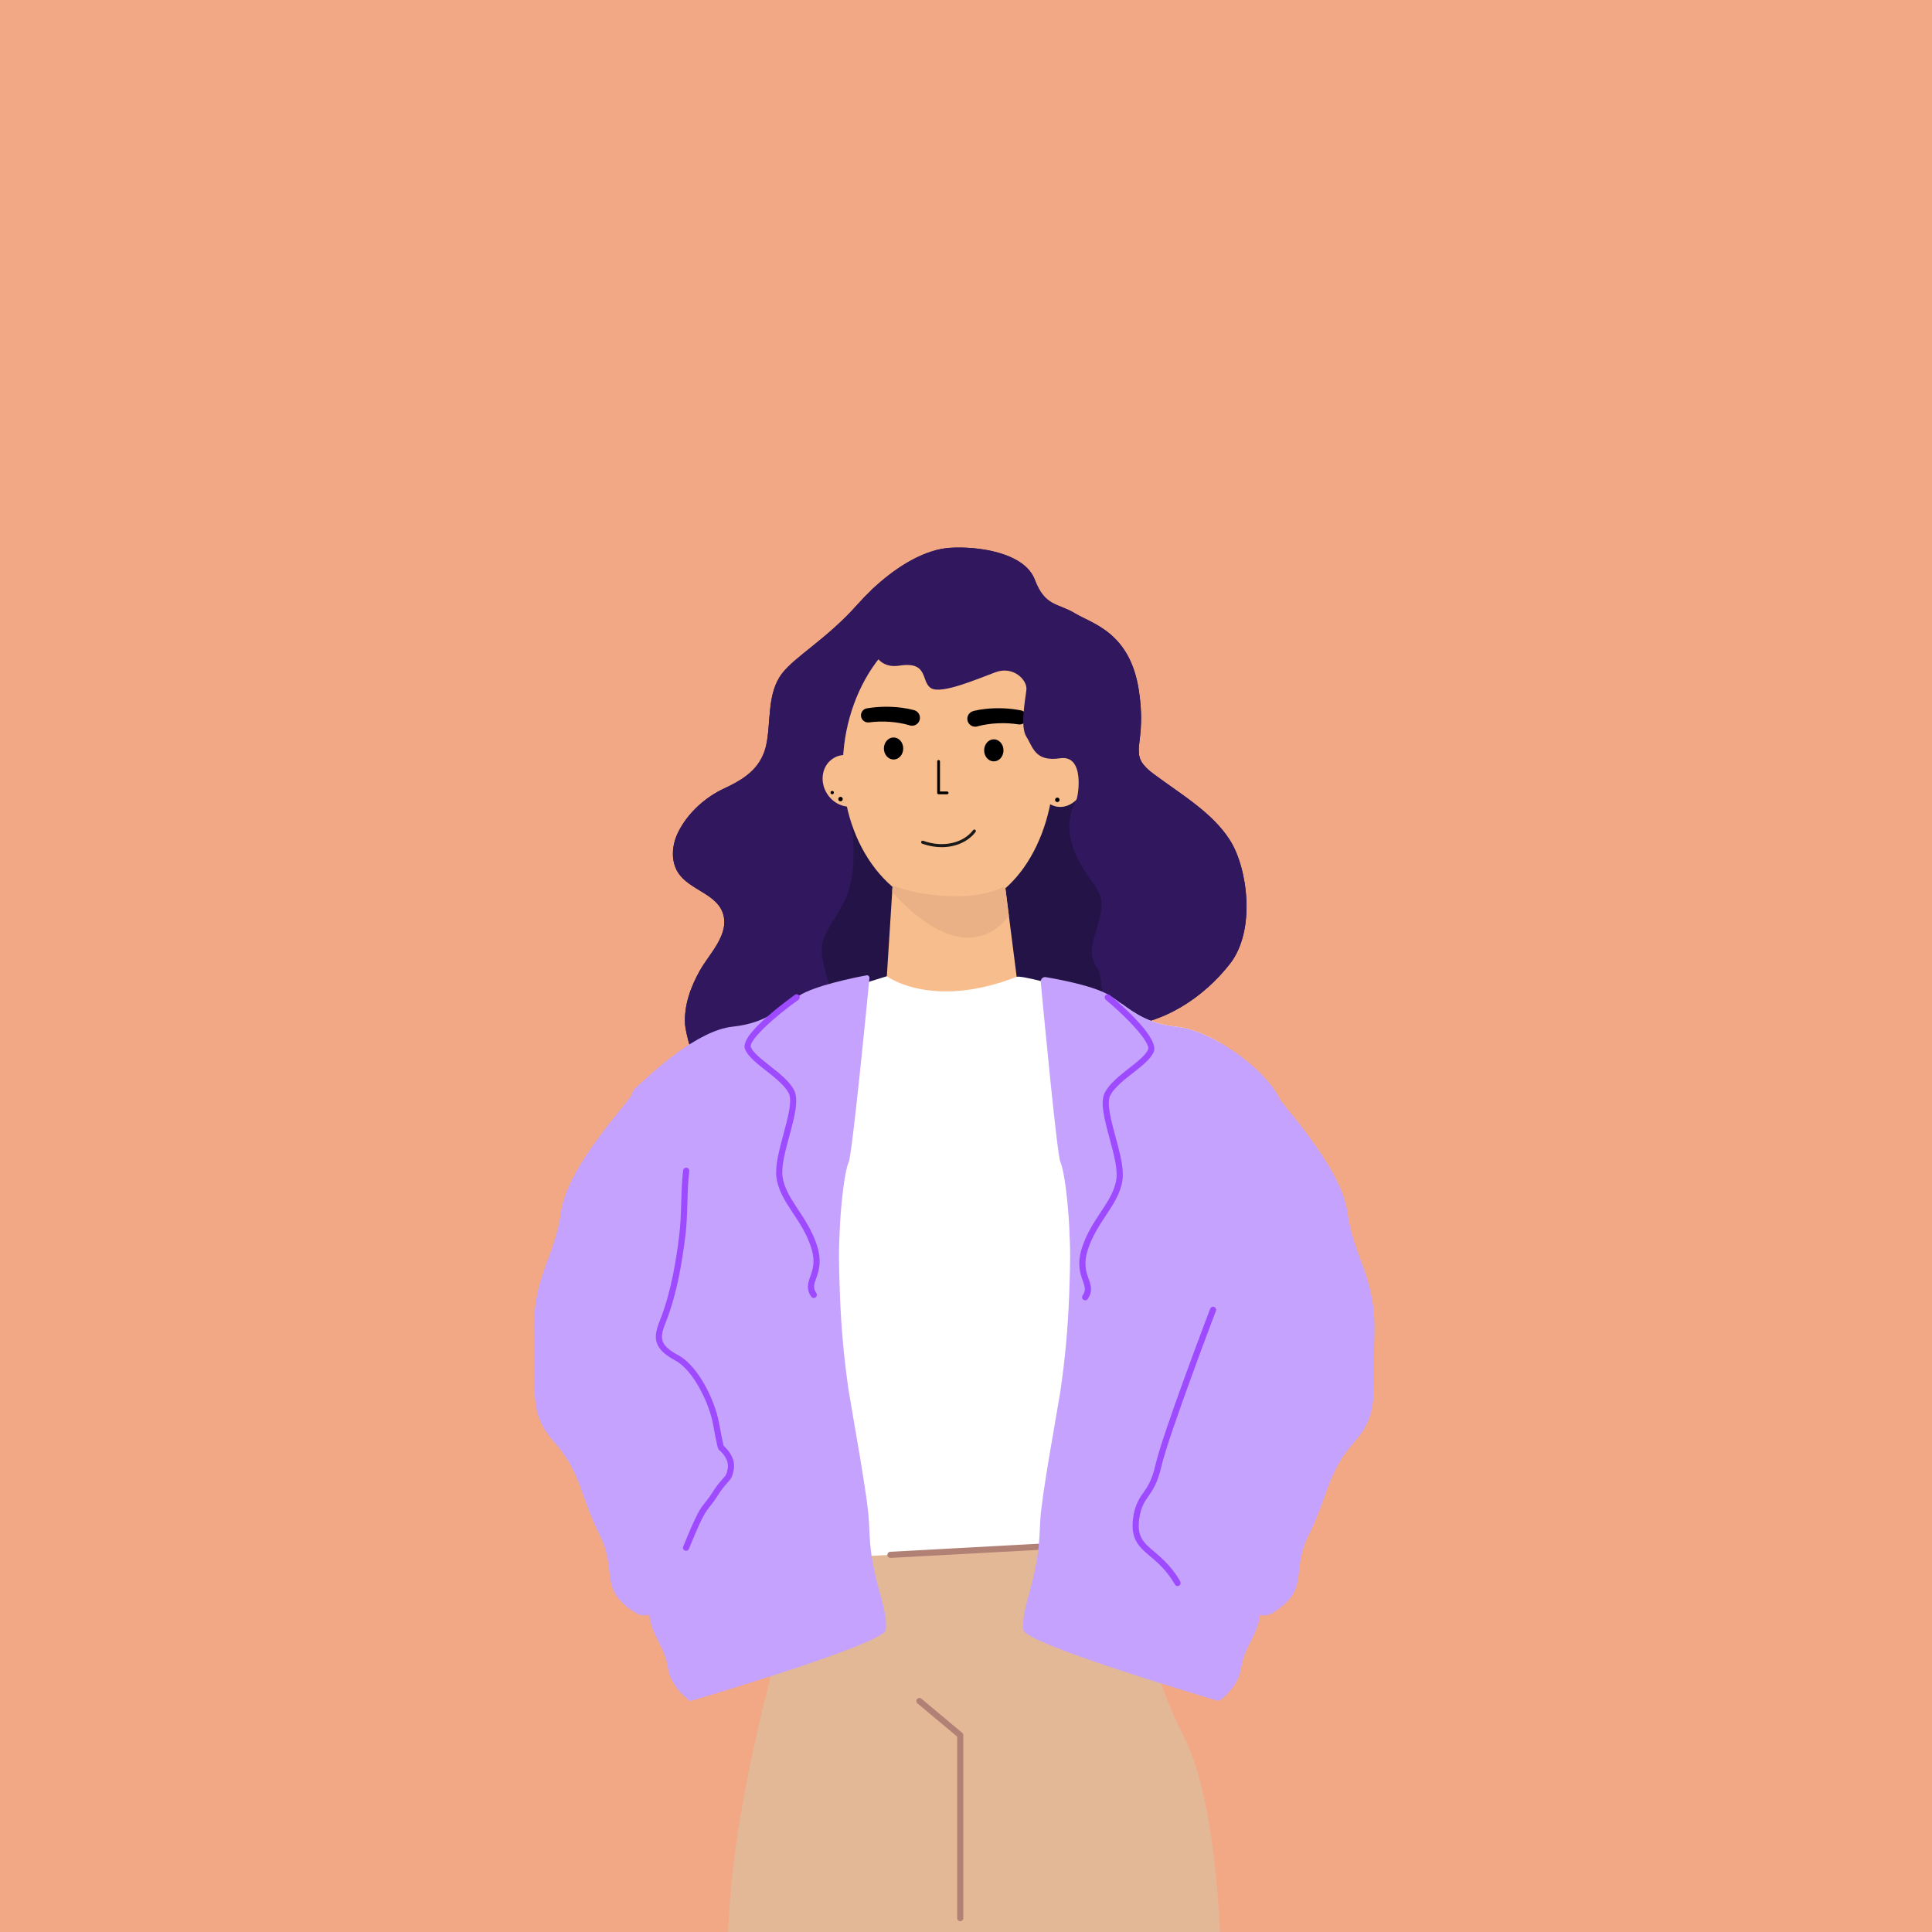
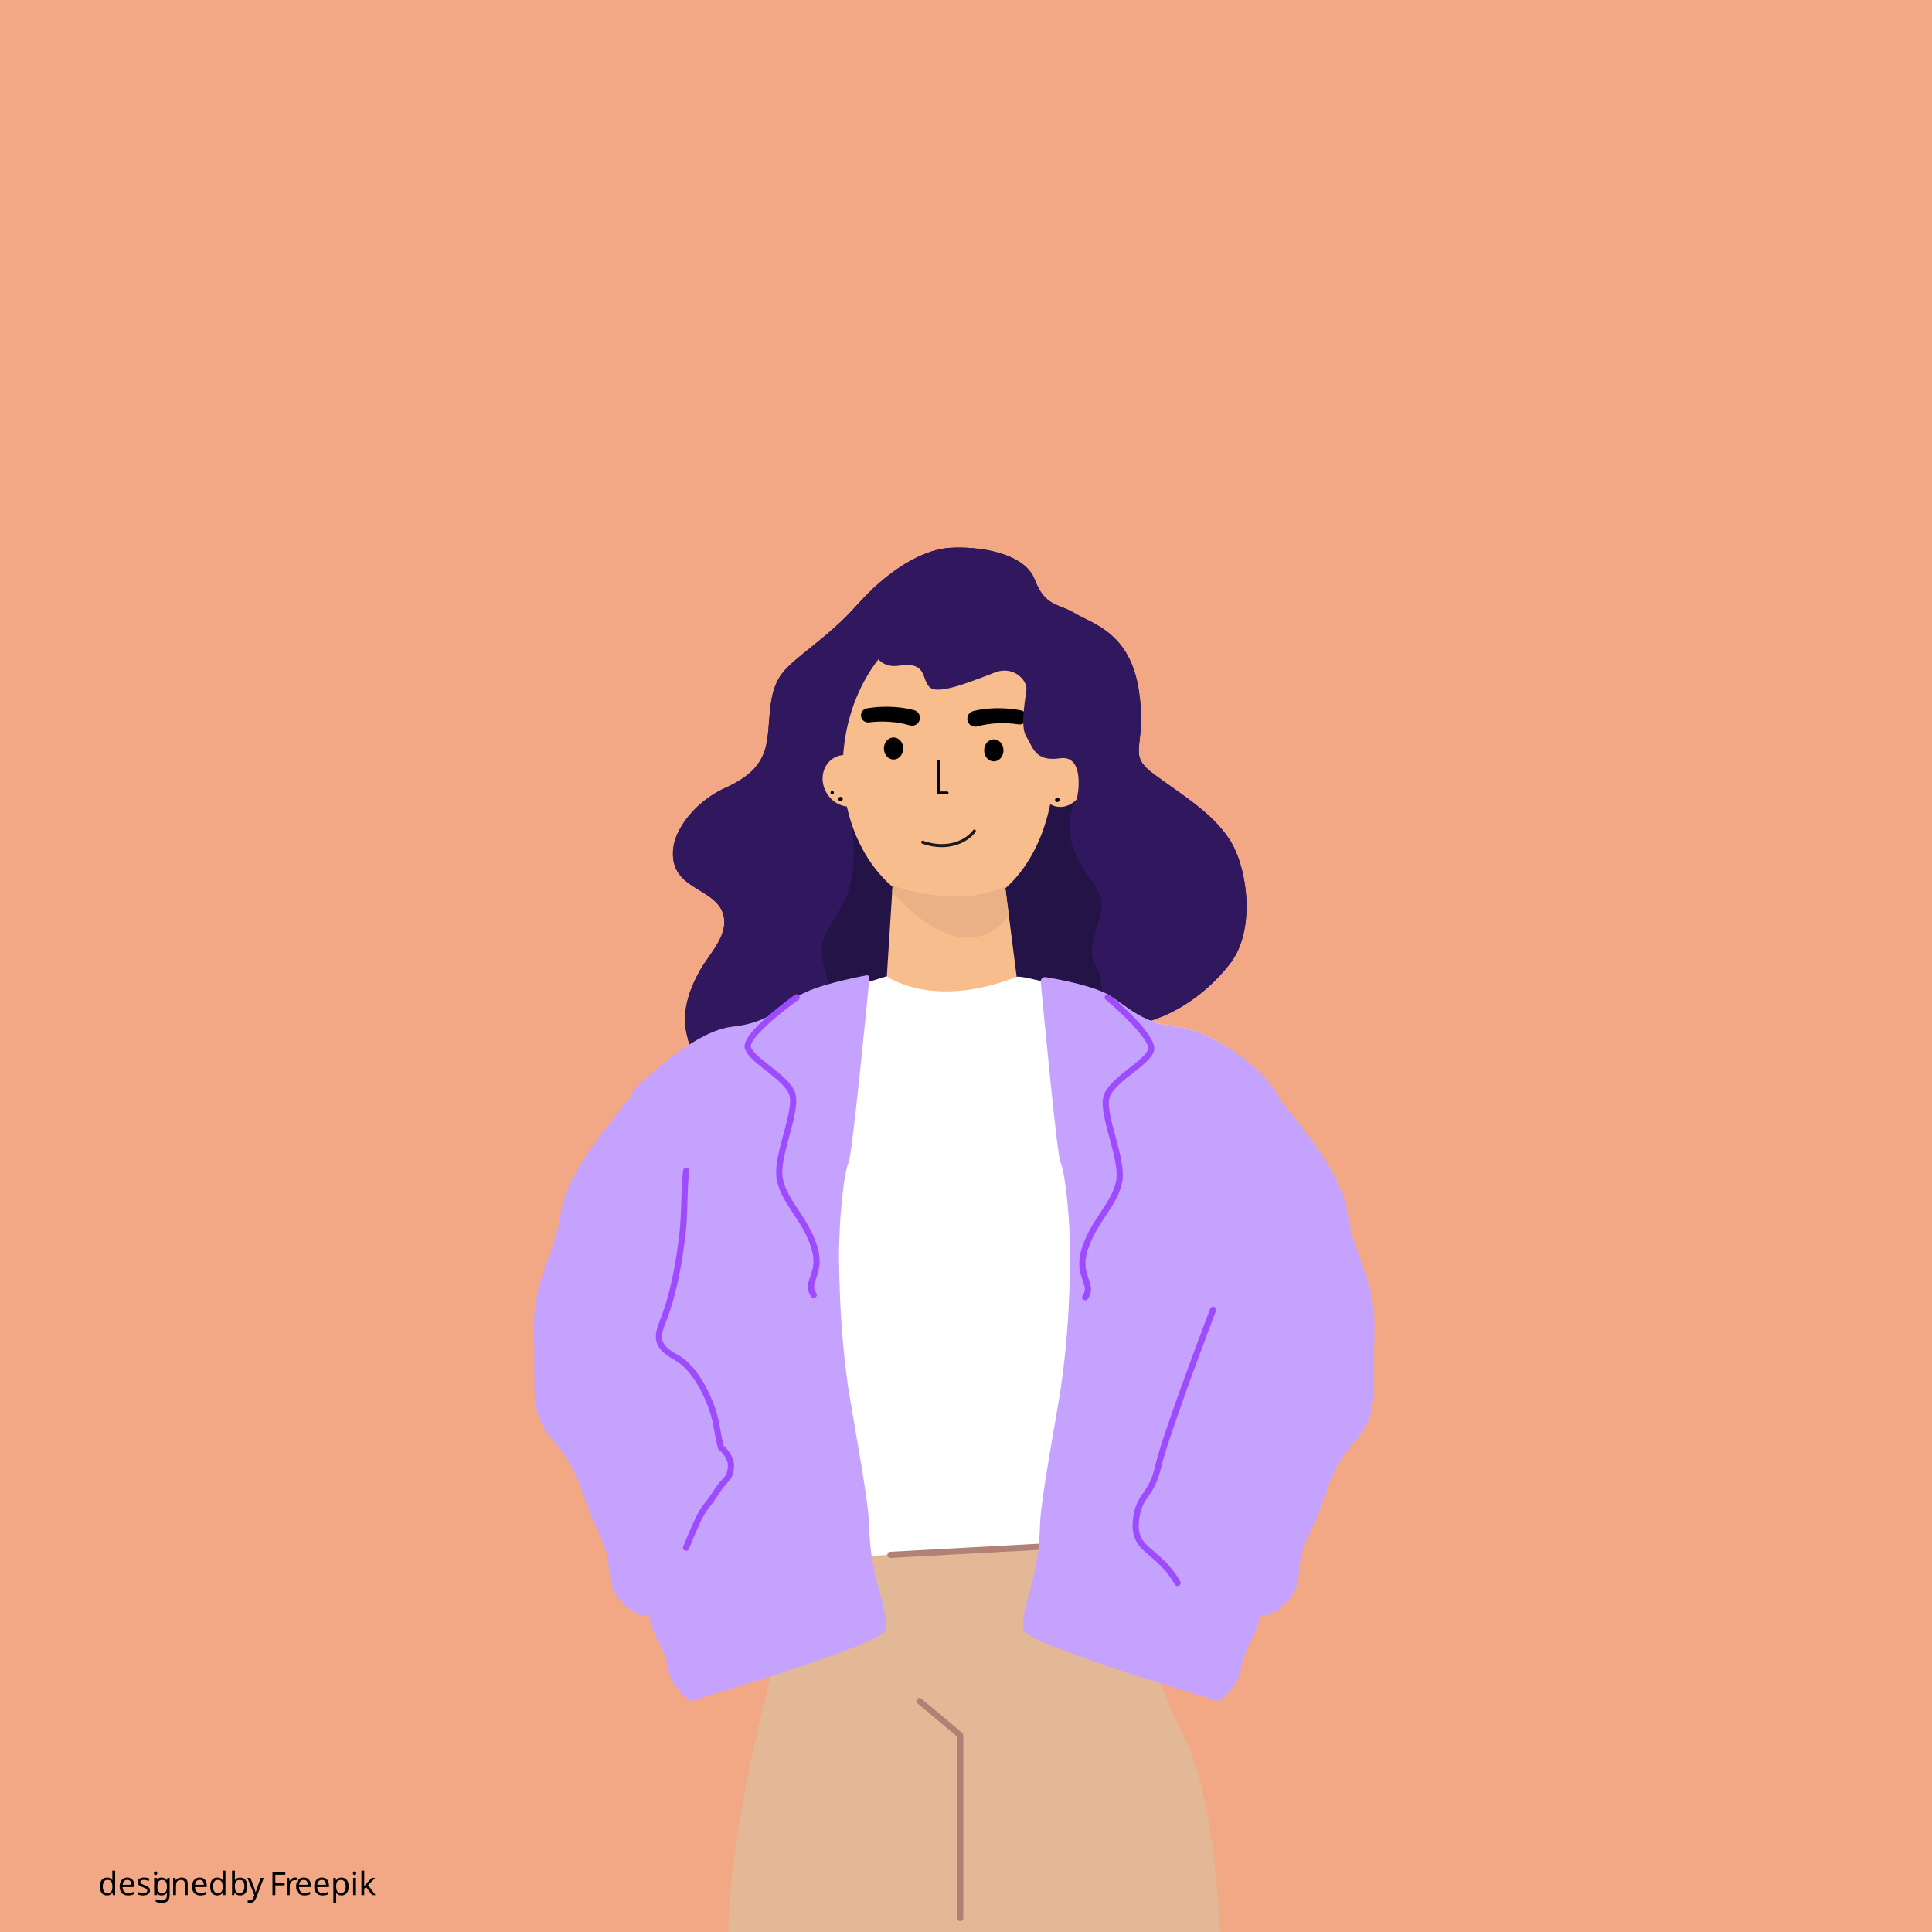
<svg xmlns="http://www.w3.org/2000/svg" id="Layer_1" data-name="Layer 1" viewBox="0 0 1261.8 1261.8">
  <defs>
-     <style>.cls-1{fill:#f2a885;}.cls-2{fill:#231347;}.cls-3{fill:#31185e;}.cls-4{fill:#f8bd8c;}.cls-5{fill:#fff;}.cls-6{fill:#e2b897;}.cls-7{fill:#c5a2fd;}.cls-8{fill:#9e4aff;}.cls-9{fill:#b08174;}.cls-10{fill:#eab186;}.cls-11{fill:#1a1a1a;}</style>
+     <style>.cls-1{fill:#f2a885;}.cls-2{fill:#231347;}.cls-3{fill:#31185e;}.cls-4{fill:#f8bd8c;}.cls-5{fill:#fff;}.cls-6{fill:#e2b897;}.cls-7{fill:#c5a2fd;}.cls-8{fill:#9e4aff;}.cls-9{fill:#b08174;}.cls-10{fill:#eab186;}.cls-11{fill:#1a1a1a;}.cls-12{font-size:21px;font-family:MyriadPro-Regular, Myriad Pro;}.cls-13{letter-spacing:-0.01em;}.cls-14{letter-spacing:-0.01em;}.cls-15{letter-spacing:-0.03em;}.cls-16{letter-spacing:-0.01em;}</style>
  </defs>
  <rect class="cls-1" width="1261.8" height="1261.8" />
  <path class="cls-2" d="M803.32,629.42c-17.1,22-44,39.91-72.5,40.71-2.71.07-7.35.39-13.53.88-45.35,3.59-173.56,17.06-230.2,23.07-16.91,1.78-27.44,2.93-27.49,2.93-6.79.73-11.92-24-12.16-27.64-.86-12.6,3.64-24.85,9.75-35.67,6.2-11,19.79-23.82,14.78-37.68-4.42-12.29-21.41-14.85-28.79-25.63-5.3-7.77-4.44-18.47-.26-26.88,6.15-12.43,17.66-22.87,30.12-28.61,10.73-4.93,20-10.7,24.78-20.69a34.45,34.45,0,0,0,2.54-7.34c3.35-15.05.29-34,10.56-47.23,8.55-11,29.32-22.6,48.86-44.59,3.08-3.47,6.24-6.72,9.44-9.77.7-.69,1.44-1.37,2.17-2,16.49-15.12,34.09-24.48,48.87-25.46,18.32-1.22,48.87,3,55.59,20.77s15.27,15.27,26.26,22,36,12.22,41.74,50.5c3.22,21.58,0,31.77-.13,39,0,4.17.93,7.37,4.79,11.24a45.32,45.32,0,0,0,5.11,4.3c18.74,13.85,38.29,25.24,49.7,43.17S820.42,607.43,803.32,629.42Z" />
  <path class="cls-3" d="M803.31,629.42c-17.1,22-44,39.9-72.49,40.71-2.72.07-7.36.39-13.54.88,1.59-9,3-19.75,2.18-26.93-1.57-14.66-2.5-8.16-5.75-17.93s6.53-25.24,5.7-36.66-13.83-18.71-19.55-39.09,6.71-33.12,6.71-33.12l37.15-27.21c-.05,4.18.93,7.38,4.79,11.24a43.11,43.11,0,0,0,5.1,4.3c18.75,13.86,38.29,25.24,49.7,43.18S820.42,607.43,803.31,629.42Z" />
  <path class="cls-4" d="M665.35,659a119.75,119.75,0,0,1-24.26,7.71H598.16a108.27,108.27,0,0,1-19.47-6l.51-23.19,3.49-54.91.28-4.34.63-9.93,71.77,1.93,1.19,9.36L658.89,598,664,638Z" />
  <path class="cls-4" d="M707.94,513.59c-2.44,9.27-10.85,15.09-18.8,13s-12.41-11.29-10-20.56S690,491,698,493,710.37,504.33,707.94,513.59Z" />
  <path class="cls-5" d="M797.5,681.38l-14.42,337.07-106.44,3.36-204.49,6.44-16.29-352.4L579.2,637.59s29.37,22,84.76.4c1.33-.52,7.18.59,15.75,2.71,13.34,3.31,33.28,9.08,53,15,9,6.53,18,13,35.84,14.88C777.31,671.53,787.58,675.62,797.5,681.38Z" />
  <path class="cls-3" d="M555.7,536.48s6.53,33.13-5.3,54.31-16.69,22.41-11.8,41.74,5.94,15,4.89,26.24c-.54,6.06-29.27,22.45-56.4,35.31-16.91,1.78-27.44,2.93-27.49,2.93-6.79.73-11.92-24-12.16-27.64-.86-12.6,3.64-24.85,9.75-35.67,6.2-11,19.79-23.82,14.78-37.68-4.42-12.29-21.41-14.85-28.79-25.63-5.3-7.77-4.44-18.47-.26-26.88,6.15-12.43,17.66-22.87,30.12-28.61,10.73-4.93,20-10.7,24.78-20.69a34.45,34.45,0,0,0,2.54-7.34c3.35-15.05.29-34,10.56-47.23,8.55-11,29.32-22.6,48.86-44.59,3.08-3.47,6.24-6.72,9.44-9.77.7-.69,1.44-1.37,2.17-2l7,77.73Z" />
  <path class="cls-4" d="M688.47,499.1c0,52.63-30.09,95.29-67.2,95.29s-70.86-40.22-70.86-92.85,33.75-97.74,70.86-97.74S688.47,446.47,688.47,499.1Z" />
  <path d="M593.9,473.66a51.2,51.2,0,0,0-6.28-1.44,62.61,62.61,0,0,0-6.69-.8,67.27,67.27,0,0,0-13.46.39h-.06a4.64,4.64,0,0,1-1.36-9.17,78.25,78.25,0,0,1,23.07-.39A60.23,60.23,0,0,1,597,463.8a5.16,5.16,0,0,1-2.7,10l-.17,0Z" />
  <path d="M635.92,464.31a58.94,58.94,0,0,1,7.89-1.34,78.21,78.21,0,0,1,23.05,1,4.64,4.64,0,0,1-1.58,9.14h-.07a66.35,66.35,0,0,0-13.44-.73,62.67,62.67,0,0,0-6.71.63,52.94,52.94,0,0,0-6.32,1.28l-.17.05a5.17,5.17,0,1,1-2.85-9.93Z" />
  <path d="M589.91,488.84c0,4-2.83,7.2-6.31,7.2s-6.32-3.22-6.32-7.2,2.83-7.2,6.32-7.2S589.91,484.86,589.91,488.84Z" />
  <path d="M655.38,490.06c0,4-2.83,7.2-6.32,7.2s-6.31-3.22-6.31-7.2,2.82-7.2,6.31-7.2S655.38,486.08,655.38,490.06Z" />
  <path class="cls-4" d="M566.75,501.53c5.13,8.1,3.32,18.44-4,23.09s-17.47,1.86-22.59-6.24-3.32-18.43,4-23.08S561.63,493.44,566.75,501.53Z" />
  <path class="cls-3" d="M748.51,501.31c-10.73,9.39-23.61,20.5-25,22.63-2.45,3.66-24.12,4.12-20.55-1.53,1.17-1.87,5.89-29.63-10.61-27.18s-17.71-7.33-22-14.05-.64-24.44,0-30.76-8.55-15.67-20.16-11.39S614.76,453.69,608,449.41s-1.23-17.71-20.77-14.66-20.16-22.6-20.16-22.6l2.1-26.88c17.13-16.32,35.6-26.46,51-27.48,18.33-1.23,48.87,3,55.59,20.77s15.27,15.27,26.27,22,36,12.21,41.73,50.5C748.92,485,737.93,490.76,748.51,501.31Z" />
  <path class="cls-6" d="M796.8,1261.8H475.61C477,1212.47,488.39,1155,500,1108.36c1.15-4.67,2.32-9.23,3.48-13.66,8.09-31,15.79-55.88,19.71-68.06,1.7-5.28,2.69-8.18,2.69-8.18l43.34-2.33,12.34-.66,96.75-5.19,61.37-3.29s.25,4.75,1.14,12.79c1.87,16.76,6.53,47.81,17.57,79.72a249.57,249.57,0,0,0,14.28,33.65C788.61,1163.84,794.63,1218.37,796.8,1261.8Z" />
  <path class="cls-7" d="M565.94,637a1.62,1.62,0,0,1,1.91,1.75c-1.55,16-11.34,115.92-13.59,120.41-2.44,4.89-4.88,25.25-5.7,41.54s-.81,22,0,44.8a576.7,576.7,0,0,0,5.7,62.71c2.45,15.48,12.63,70.25,13.24,85.52s1.22,22.09,4.28,35.48,7.94,26.22,6.71,35.38S450.82,1111,450.82,1111s-12.82-8.55-14.66-22-10.38-20.15-12.21-34.2-6.52-96.5,3.26-136.21S400.33,849.56,402,843s1.22-121.15,12.82-132.14,40.77-37.88,63.53-40.32,31.16-12.22,43.37-20.16C532.07,643.67,558.31,638.41,565.94,637Z" />
  <path class="cls-8" d="M531.47,847.72a2,2,0,0,1-1.65-.86c-3.49-5-2.09-9-.6-13.19,1.65-4.67,3.52-10,.35-19.5-2.86-8.56-7.32-15.31-11.63-21.84-5-7.53-9.66-14.64-10.84-23.29-1-7.53,1.81-18,4.56-28.21,2.94-10.89,6-22.15,3.35-27.09s-8.81-9.85-14.75-14.52-11.5-9.06-13.51-13.6c-1.25-2.83-1.06-8.21,15-22.2,8.37-7.3,17.32-13.65,17.41-13.71a2,2,0,1,1,2.31,3.27c-16.47,11.65-32.87,26.9-31.05,31,1.6,3.63,6.81,7.74,12.33,12.08,6.26,4.92,12.73,10,15.8,15.77,3.38,6.34.27,17.85-3,30-2.64,9.78-5.38,19.89-4.46,26.61,1.06,7.76,5.3,14.19,10.22,21.63,4.25,6.43,9.06,13.72,12.08,22.79,3.61,10.83,1.31,17.34-.37,22.1-1.37,3.88-2.2,6.22.12,9.57a2,2,0,0,1-.51,2.79A2,2,0,0,1,531.47,847.72Z" />
  <path class="cls-7" d="M414.78,712.13c-3.25,6.91-44.21,48.93-48.39,79.54S347.54,833.76,348.76,872s-3.66,51,13.44,70.15,17.1,35.72,29.32,60-1.12,35.71,23.26,51,34.16-66.32,52.49-81.63,7.33-13.1,0-38.43-37.88-49.58-39.1-58.5,7.74-20.31,9.77-27.34c1.65-5.68,17.11-138.4,19.55-155.06s-12.88-6.11-12.88-6.11Z" />
  <path class="cls-8" d="M448.05,1012.84a2,2,0,0,1-.75-.15,2,2,0,0,1-1.1-2.61c9-22.1,11-24.59,14.3-28.7a68.8,68.8,0,0,0,4.78-6.62,61.68,61.68,0,0,1,7-9.23c1.81-2,2.3-2.54,3-6.51,1.05-5.86-4-10.65-5.29-11.72-1.14-.46-1.55-2.27-4.42-17.73-2.35-12.61-12.42-34.45-24.49-41-5.89-3.18-12.66-7.78-12.75-15.21-.05-4,1.38-7.7,2.77-11.26l.34-.89c7.05-18.26,10.13-38,12.21-54.82.86-7,1.06-14.13,1.26-21s.4-13.94,1.24-21a2,2,0,0,1,4,.48c-.82,6.85-1,13.85-1.21,20.61-.2,7-.4,14.22-1.29,21.4C445.5,824,442.37,844,435.17,862.7l-.36.91c-1.3,3.34-2.53,6.51-2.49,9.75.06,5.32,5.42,8.92,10.65,11.73,13.33,7.19,24,30,26.52,43.75,2.07,11.14,2.86,14.48,3.13,15.46,1.8,1.55,8,7.55,6.59,15.43-.88,4.91-1.81,6.08-4,8.49a57.7,57.7,0,0,0-6.58,8.69,71.23,71.23,0,0,1-5,7c-3.07,3.83-4.92,6.15-13.72,27.71A2,2,0,0,1,448.05,1012.84Zm24.68-68.18h0Z" />
  <path class="cls-9" d="M581.59,1017.47a2,2,0,0,1-.11-4l115.09-6.24a2,2,0,0,1,.21,4l-115.08,6.24Z" />
  <path class="cls-7" d="M819.65,918.6c9.78,39.71,5.1,122.15,3.26,136.21s-10.38,20.76-12.22,34.2c-1.48,10.92-10.22,18.61-13.45,21.12a2.86,2.86,0,0,1-2.57.47c-13.67-4.06-125.15-37.42-126.3-46-1.23-9.17,3.66-22,6.71-35.38.61-2.69,1.13-5.12,1.56-7.39,1.74-9.08,2.23-15.89,2.72-28.09.61-15.27,10.79-70,13.24-85.52a576.7,576.7,0,0,0,5.7-62.71c.81-22.81.81-28.51,0-44.79S695,764,692.6,759.15c-2.19-4.36-11-98-12.9-117.87a2.25,2.25,0,0,1,0-.58,2.86,2.86,0,0,1,3.33-2.52c9.06,1.52,32.39,5.9,42.13,12.24,2.63,1.71,5.08,3.5,7.54,5.28,9,6.53,18,13,35.84,14.88,8.76.95,19,5,29,10.8,14.88,8.64,29,21,36,32.22,13.12,20.89,8.14,50.9,9.17,74.28.76,17.31-2,38.26,2.25,55.16C846.53,849.56,809.88,878.87,819.65,918.6Z" />
  <path class="cls-8" d="M708.71,849.24a2,2,0,0,1-1.14-.36,2,2,0,0,1-.5-2.78c2.32-3.36,1.49-5.7.12-9.58-1.68-4.76-4-11.27-.38-22.1,3-9.07,7.84-16.35,12.09-22.78,4.91-7.45,9.16-13.88,10.22-21.63.91-6.72-1.82-16.84-4.46-26.62-3.29-12.18-6.4-23.69-3-30,3.07-5.76,9.54-10.85,15.8-15.78,5.51-4.34,10.72-8.44,12.33-12.07,1.91-4.33-12.86-20.32-27.65-32.64a2,2,0,0,1,2.56-3.07c7.76,6.46,32.75,28.25,28.75,37.32-2,4.54-7.6,9-13.52,13.6s-12.07,9.51-14.74,14.52.41,16.2,3.35,27.1c2.75,10.16,5.59,20.67,4.56,28.2-1.18,8.66-5.87,15.77-10.85,23.29-4.31,6.53-8.77,13.28-11.62,21.85-3.18,9.52-1.3,14.82.35,19.5,1.48,4.19,2.88,8.15-.6,13.18A2,2,0,0,1,708.71,849.24Z" />
  <path class="cls-7" d="M831.59,712.13c3.26,6.91,44.21,48.93,48.4,79.54s18.85,42.09,17.63,80.35,3.66,51-13.44,70.15-17.11,35.72-29.32,60,1.11,35.71-23.27,51-34.15-66.32-52.48-81.63-7.33-13.1,0-38.43,37.87-49.58,39.1-58.5-7.74-20.31-9.78-27.34c-1.64-5.68-17.1-138.4-19.55-155.06s12.89-6.11,12.89-6.11Z" />
  <path class="cls-8" d="M769.08,1035.87a2,2,0,0,1-1.78-1.1,60.09,60.09,0,0,0-12.09-14.84c-1.37-1.27-2.74-2.42-4.06-3.53-7.08-6-13.2-11.15-11-25.6A32.3,32.3,0,0,1,746.69,975c2.77-4,5.63-8.12,7.92-18.17,4.62-20.26,34.49-98.75,35.76-102.09a2,2,0,0,1,3.74,1.43c-.31.81-31,81.56-35.59,101.55-2.47,10.81-5.7,15.46-8.55,19.56-2.53,3.65-4.72,6.8-5.84,14.09-1.89,12.23,2.68,16.09,9.6,21.93,1.35,1.14,2.75,2.32,4.19,3.64,9,8.23,12.79,15.67,12.94,16a2,2,0,0,1-.87,2.69A2,2,0,0,1,769.08,1035.87Z" />
  <path class="cls-9" d="M627.13,1254.75a2,2,0,0,1-2-2V1134.17l-25.87-21.63a2,2,0,1,1,2.56-3.07l26.59,22.23a2,2,0,0,1,.72,1.53v119.52A2,2,0,0,1,627.13,1254.75Z" />
  <path class="cls-10" d="M658.89,598c-5.23,7.11-13.09,13.21-23.44,14.23-21.13,2.09-41.74-17.51-52.76-29.58l.28-4.34c1.1.45,2.35.92,3.78,1.39,8.5,2.78,21.5,5.69,38.8,5.67,12.52,0,22.1-2.62,29-5.67l2,0Z" />
  <path d="M618.52,518.76H613a.92.92,0,0,1-.91-.92V497.28a.91.91,0,1,1,1.82,0v19.65h4.57a.92.92,0,1,1,0,1.83Z" />
  <path class="cls-11" d="M615,553.29a37.26,37.26,0,0,1-12.76-2.3,1,1,0,0,1,.69-1.88c12.58,4.61,26,1.76,32.61-6.93a1,1,0,1,1,1.59,1.21C632.22,549.8,624,553.29,615,553.29Z" />
  <path d="M550.41,521.89a1.46,1.46,0,1,1-1.46-1.47A1.46,1.46,0,0,1,550.41,521.89Z" />
  <path d="M692,522.39a1.46,1.46,0,1,1-1.46-1.47A1.46,1.46,0,0,1,692,522.39Z" />
  <circle cx="543.52" cy="517.66" r="1.1" />
+   <text class="cls-12" transform="translate(64.08 1237.72)">desi<tspan class="cls-13" x="35.59" y="0">g</tspan>
+     <tspan x="47.21" y="0">ned </tspan>
+     <tspan class="cls-14" x="85.68" y="0">b</tspan>
+     <tspan x="97.48" y="0">y </tspan>
+     <tspan class="cls-15" x="111.82" y="0">F</tspan>
+     <tspan class="cls-16" x="121.5" y="0">r</tspan>
+     <tspan x="128.16" y="0">eepik</tspan>
+   </text>
</svg>
